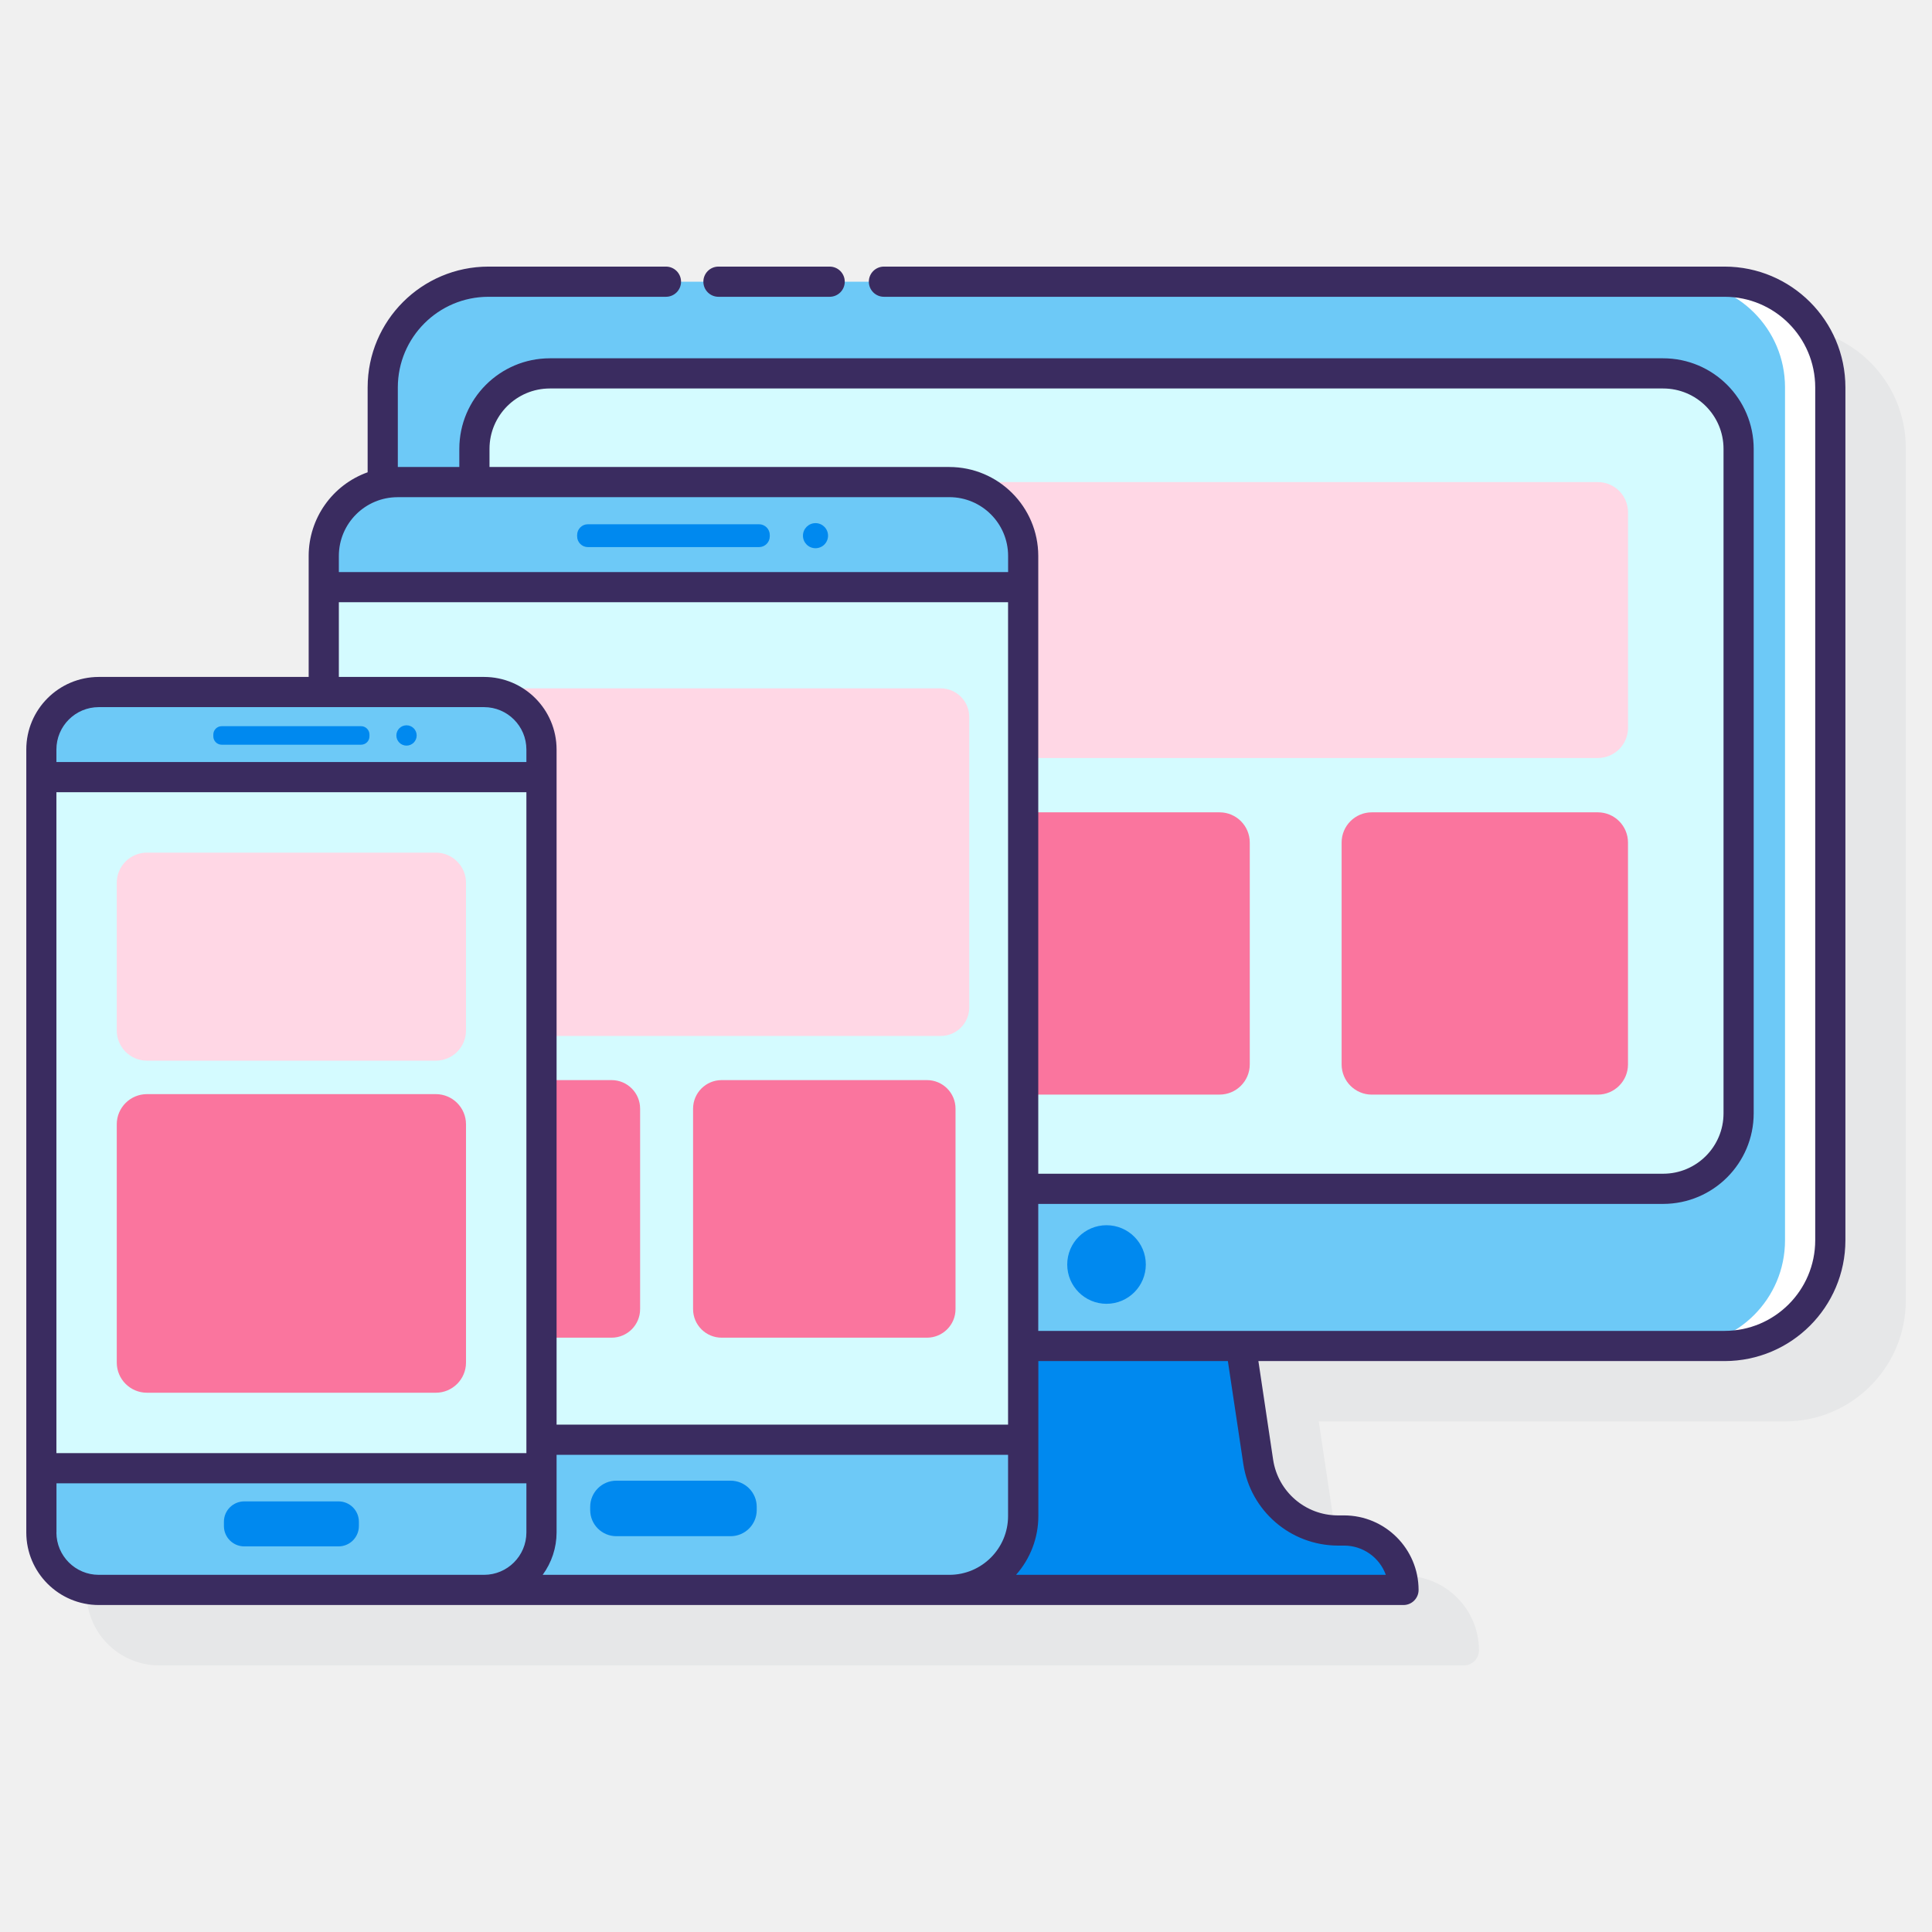
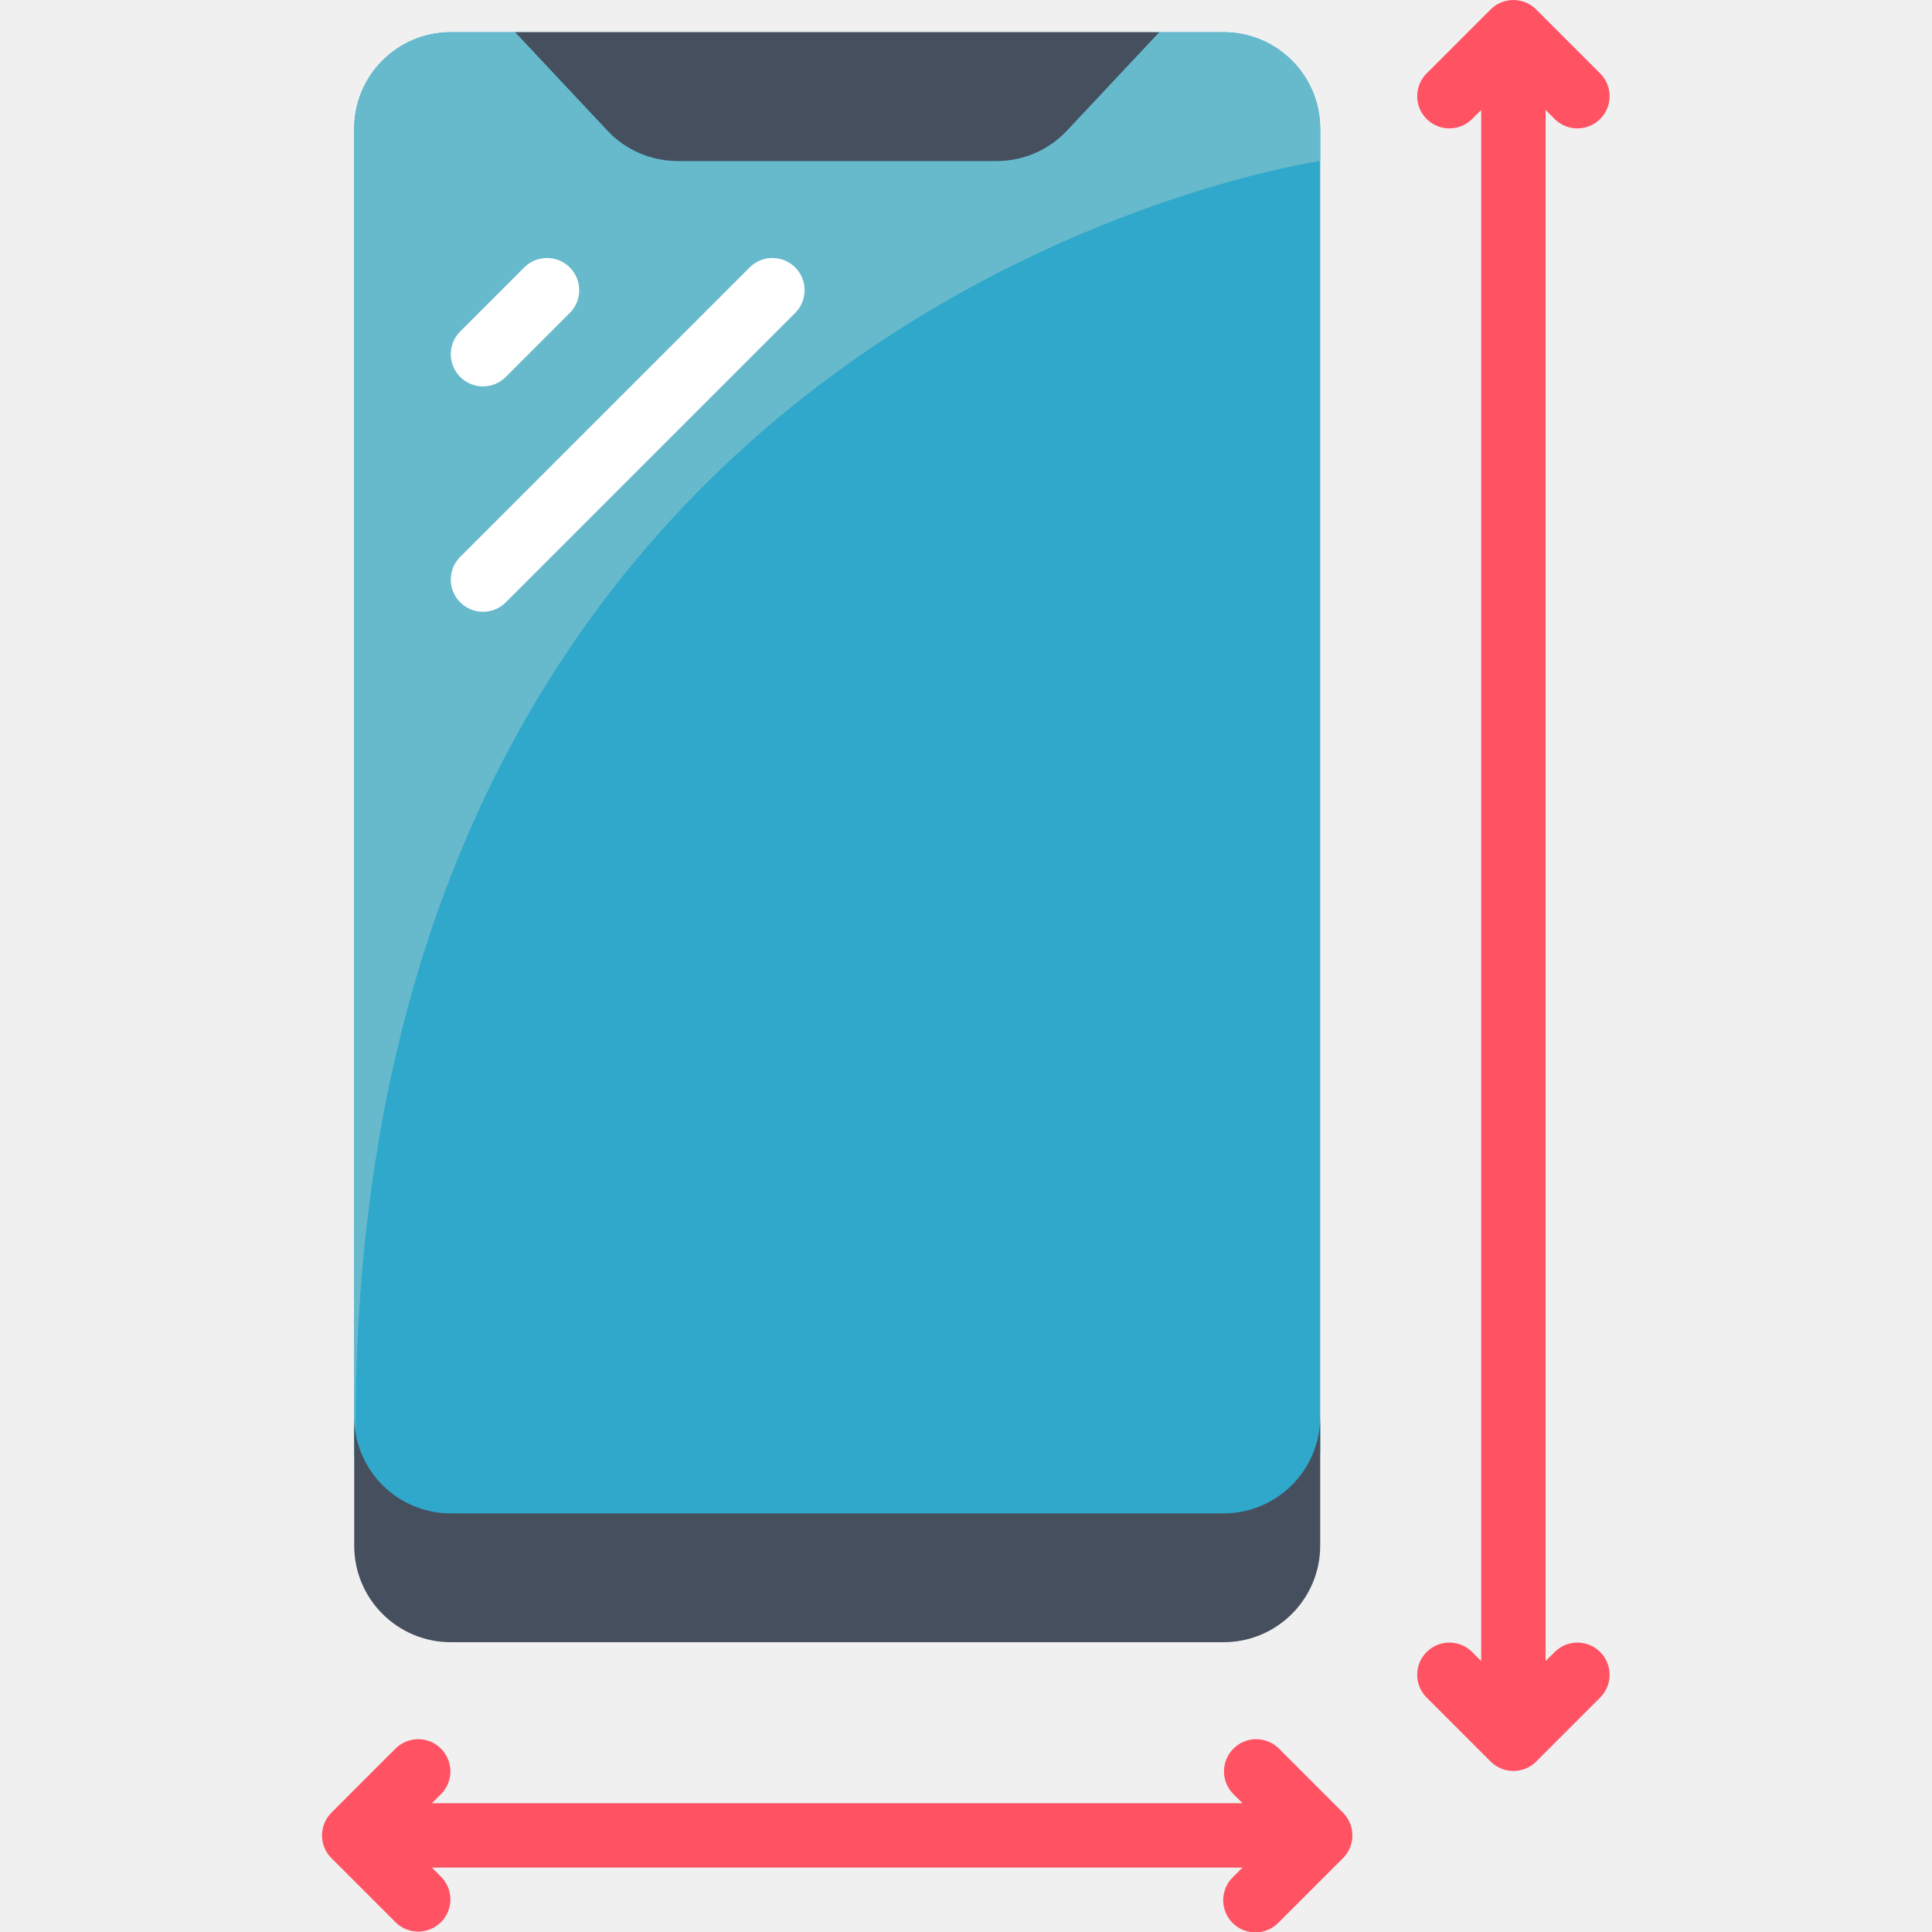
- <svg xmlns="http://www.w3.org/2000/svg" height="512" viewBox="0 0 128 128" width="512">
-   <path d="m118.263 21.664h-81.906a8.009 8.009 0 0 0 -8 8v5.627a5.894 5.894 0 0 0 -3.907 5.539v8.018h-13.909a4.811 4.811 0 0 0 -4.805 4.805v51.879a4.811 4.811 0 0 0 4.805 4.805h86.444a1 1 0 0 0 1-1 4.945 4.945 0 0 0 -4.939-4.939h-.428a4.34 4.34 0 0 1 -4.267-3.677l-.979-6.546h30.891a8.009 8.009 0 0 0 8-8v-56.511a8.009 8.009 0 0 0 -8-8z" fill="#e6e7e8" />
-   <path d="m114.262 18.664h-81.9a7 7 0 0 0 -7 7v6.375a4.892 4.892 0 0 1 .983-.1h36.555a4.89 4.89 0 0 1 4.89 4.89v52.346h46.475a7 7 0 0 0 7-7v-56.511a7 7 0 0 0 -7.003-7z" fill="#6dc9f7" />
-   <path d="m114.262 18.664h-3a7 7 0 0 1 7 7v56.511a7 7 0 0 1 -7 7h3a7 7 0 0 0 7-7v-56.511a7 7 0 0 0 -7-7z" fill="#fff" />
-   <path d="m110.188 24.738h-73.757a5 5 0 0 0 -5 5v2.2h31.469a4.89 4.89 0 0 1 4.89 4.89v41.934h42.4a5 5 0 0 0 5-5v-44.024a5 5 0 0 0 -5.002-5z" fill="#d4fbff" />
-   <path d="m105.858 31.94h-42.958a4.89 4.89 0 0 1 4.89 4.89v13.39h38.071a2 2 0 0 0 2-2v-14.28a2 2 0 0 0 -2.003-2z" fill="#ffd7e5" />
-   <path d="m80.8 53.819h-13.013v18.7h13.013a2 2 0 0 0 2-2v-14.7a2 2 0 0 0 -2-2z" fill="#fa759e" />
-   <rect fill="#fa759e" height="18.972" rx="2" transform="matrix(0 1 -1 0 161.542 -35.202)" width="18.702" x="89.021" y="53.684" />
-   <path d="m89.047 101.4h-.429a5.316 5.316 0 0 1 -5.257-4.53l-1.15-7.694h-14.424v11.272a4.89 4.89 0 0 1 -4.89 4.89h30.088a3.938 3.938 0 0 0 -3.938-3.938z" fill="#0089ef" />
-   <circle cx="73.31" cy="83.777" fill="#0089ef" r="2.603" />
-   <path d="m62.9 31.94h-36.56a4.89 4.89 0 0 0 -4.89 4.89v9.019h10.62a3.8 3.8 0 0 1 3.8 3.805v51.878a3.8 3.8 0 0 1 -3.8 3.805h30.83a4.89 4.89 0 0 0 4.89-4.89v-63.617a4.89 4.89 0 0 0 -4.89-4.89z" fill="#6dc9f7" />
-   <path d="m21.45 38.9v6.95h10.62a3.8 3.8 0 0 1 3.8 3.805v45.731h31.917v-56.486z" fill="#d4fbff" />
-   <path d="m40.517 71.56h-4.643v17.065h4.643a1.892 1.892 0 0 0 1.892-1.893v-13.279a1.892 1.892 0 0 0 -1.892-1.893z" fill="#fa759e" />
-   <path d="m62.322 45.605h-35.407a1.868 1.868 0 0 0 -.912.244h6.067a3.8 3.8 0 0 1 3.8 3.805v18.982h26.452a1.892 1.892 0 0 0 1.893-1.892v-19.244a1.893 1.893 0 0 0 -1.893-1.895z" fill="#ffd7e5" />
-   <rect fill="#fa759e" height="17.388" rx="1.893" transform="matrix(0 1 -1 0 134.705 25.48)" width="17.065" x="46.08" y="71.399" />
-   <g fill="#0089ef">
-     <rect height="1.514" rx=".713" width="12.763" x="38.237" y="34.733" />
-     <circle cx="54.029" cy="35.49" r=".831" />
-     <rect height="3.678" rx="1.732" width="11.033" x="39.102" y="98.099" />
+ <svg xmlns="http://www.w3.org/2000/svg" height="512" viewBox="0 0 40 60" width="512">
+   <g id="Page-1" fill="none" fill-rule="evenodd">
+     <g id="008---Responsive-Design" fill-rule="nonzero">
+       <path id="Shape" d="m26 1h2c1.657 0 3 1.343 3 3v41c0 1.657-1.343 3-3 3h-24c-1.657 0-3-1.343-3-3v-41c0-1.657 1.343-3 3-3z" fill="#2fa8cc" />
+       <path id="Shape" d="m31 4v1c.04 0-30 4.259-29.96 39.47-.029-.155-.042-.312-.04-.47v-40c0-1.657 1.343-3 3-3h2l2.86 3.05c.566.607 1.36.951 2.19.95h9.9c.83.001 1.624-.343 2.19-.95l2.86-3.05h2c1.657 0 3 1.343 3 3z" fill="#67b9cc" />
+       <path id="Shape" d="m31 44v4c0 1.657-1.343 3-3 3h-24c-1.657 0-3-1.343-3-3v-4c0 1.657 1.343 3 3 3h24c1.657 0 3-1.343 3-3z" fill="#464f5d" />
+       <path id="Shape" d="m26 1-2.86 3.05c-.566.607-1.36.951-2.19.95h-9.9c-.83.001-1.624-.343-2.19-.95l-2.86-3.05z" fill="#464f5d" />
+       <path id="Shape" d="m38.293 51.293-.293.293v-48.172l.293.293c.392.379 1.016.374 1.402-.012.386-.386.391-1.009.012-1.402l-2-2c-.39-.39-1.024-.39-1.414 0l-2 2c-.379.392-.374 1.016.012 1.402.386.386 1.009.391 1.402.012l.293-.293v48.172l-.293-.293c-.392-.379-1.016-.374-1.402.012s-.391 1.009-.012 1.402l2 2c.39.39 1.024.39 1.414 0l2-2c.379-.392.374-1.016-.012-1.402s-1.009-.391-1.402-.012z" fill="#ff5364" />
+       <path id="Shape" d="m29.707 54.293c-.392-.379-1.016-.374-1.402.012s-.391 1.009-.012 1.402l.293.293h-25.172l.293-.293c.379-.392.374-1.016-.012-1.402-.386-.386-1.009-.391-1.402-.012l-2 2c-.39.39-.39 1.024 0 1.414l2 2c.392.379 1.016.374 1.402-.012.386-.386.391-1.009.012-1.402l-.293-.293h25.172l-.293.293c-.26.251-.364.623-.273.973.092.35.365.623.714.714.35.092.721-.013.973-.273l2-2c.39-.39.39-1.024 0-1.414z" fill="#ff5364" />
+       <g fill="#fff">
+         <path id="Shape" d="m5 12c-.404-0-.769-.244-.924-.617-.155-.374-.069-.804.217-1.09l2-2c.392-.379 1.016-.374 1.402.012.386.386.391 1.009.012 1.402l-2 2c-.187.188-.442.293-.707.293z" />
+         <path id="Shape" d="m5 19c-.404-0-.769-.244-.924-.617-.155-.374-.069-.804.217-1.09l9-9c.392-.379 1.016-.374 1.402.012.386.386.391 1.009.012 1.402l-9 9c-.187.188-.442.293-.707.293z" />
+       </g>
+     </g>
  </g>
-   <rect fill="#6dc9f7" height="59.488" rx="3.805" width="33.138" x="2.737" y="45.849" />
-   <path d="m-3.586 57.812h45.783v33.138h-45.783z" fill="#d4fbff" transform="matrix(0 1 -1 0 93.686 55.075)" />
-   <rect fill="#ffd7e5" height="23.138" rx="2" transform="matrix(0 1 -1 0 82.686 44.075)" width="13.783" x="12.414" y="51.812" />
-   <rect fill="#fa759e" height="23.138" rx="2" transform="matrix(0 1 -1 0 101.686 63.075)" width="19.783" x="9.414" y="70.812" />
-   <rect fill="#0089ef" height="1.227" rx=".555" width="10.345" x="14.133" y="48.112" />
-   <circle cx="26.933" cy="48.726" fill="#0089ef" r=".673" />
-   <rect fill="#0089ef" height="2.981" rx="1.348" width="8.942" x="14.835" y="99.471" />
-   <path d="m47.6 19.663h7.367a1 1 0 0 0 0-2h-7.367a1 1 0 0 0 0 2z" fill="#3a2c60" />
-   <path d="m114.263 17.663h-55.7a1 1 0 0 0 0 2h55.7a6.007 6.007 0 0 1 6 6v56.512a6.007 6.007 0 0 1 -6 6h-45.476v-8.413h41.4a6.006 6.006 0 0 0 6-6v-44.024a6.006 6.006 0 0 0 -6-6h-73.756a6.006 6.006 0 0 0 -6 6v1.2h-4.074v-5.275a6.007 6.007 0 0 1 6-6h11.764a1 1 0 0 0 0-2h-11.764a8.009 8.009 0 0 0 -8 8v5.627a5.894 5.894 0 0 0 -3.907 5.539v8.02h-13.908a4.81 4.81 0 0 0 -4.8 4.805v51.878a4.81 4.81 0 0 0 4.805 4.805h86.438a1 1 0 0 0 1-1 4.944 4.944 0 0 0 -4.938-4.938h-.429a4.341 4.341 0 0 1 -4.268-3.678l-.978-6.546h30.891a8.009 8.009 0 0 0 8-8v-56.512a8.009 8.009 0 0 0 -8-8zm-51.363 86.674h-26.946a4.763 4.763 0 0 0 .921-2.805v-5.146h29.912v4.061a3.894 3.894 0 0 1 -3.887 3.89zm-59.163-51.849h31.138v43.784h-31.138zm28.694-22.75a4 4 0 0 1 4-4h73.757a4 4 0 0 1 4 4v44.024a4 4 0 0 1 -4 4h-41.4v-40.933a5.9 5.9 0 0 0 -5.888-5.889h-30.469zm-6.091 3.2h36.56a3.894 3.894 0 0 1 3.89 3.889v1.073h-44.34v-1.07a3.894 3.894 0 0 1 3.89-3.89zm-3.89 6.962h44.337v54.486h-29.912v-44.732a4.811 4.811 0 0 0 -4.806-4.805h-9.619zm-15.908 6.949h25.527a2.809 2.809 0 0 1 2.806 2.805v.834h-31.138v-.834a2.808 2.808 0 0 1 2.805-2.805zm-2.8 54.683v-3.26h31.133v3.26a2.809 2.809 0 0 1 -2.806 2.805h-25.527a2.808 2.808 0 0 1 -2.805-2.805zm78.635-4.516a6.354 6.354 0 0 0 6.246 5.383h.429a2.942 2.942 0 0 1 2.763 1.938h-24.5a5.864 5.864 0 0 0 1.478-3.89v-10.272h12.557z" fill="#3a2c60" />
</svg>
